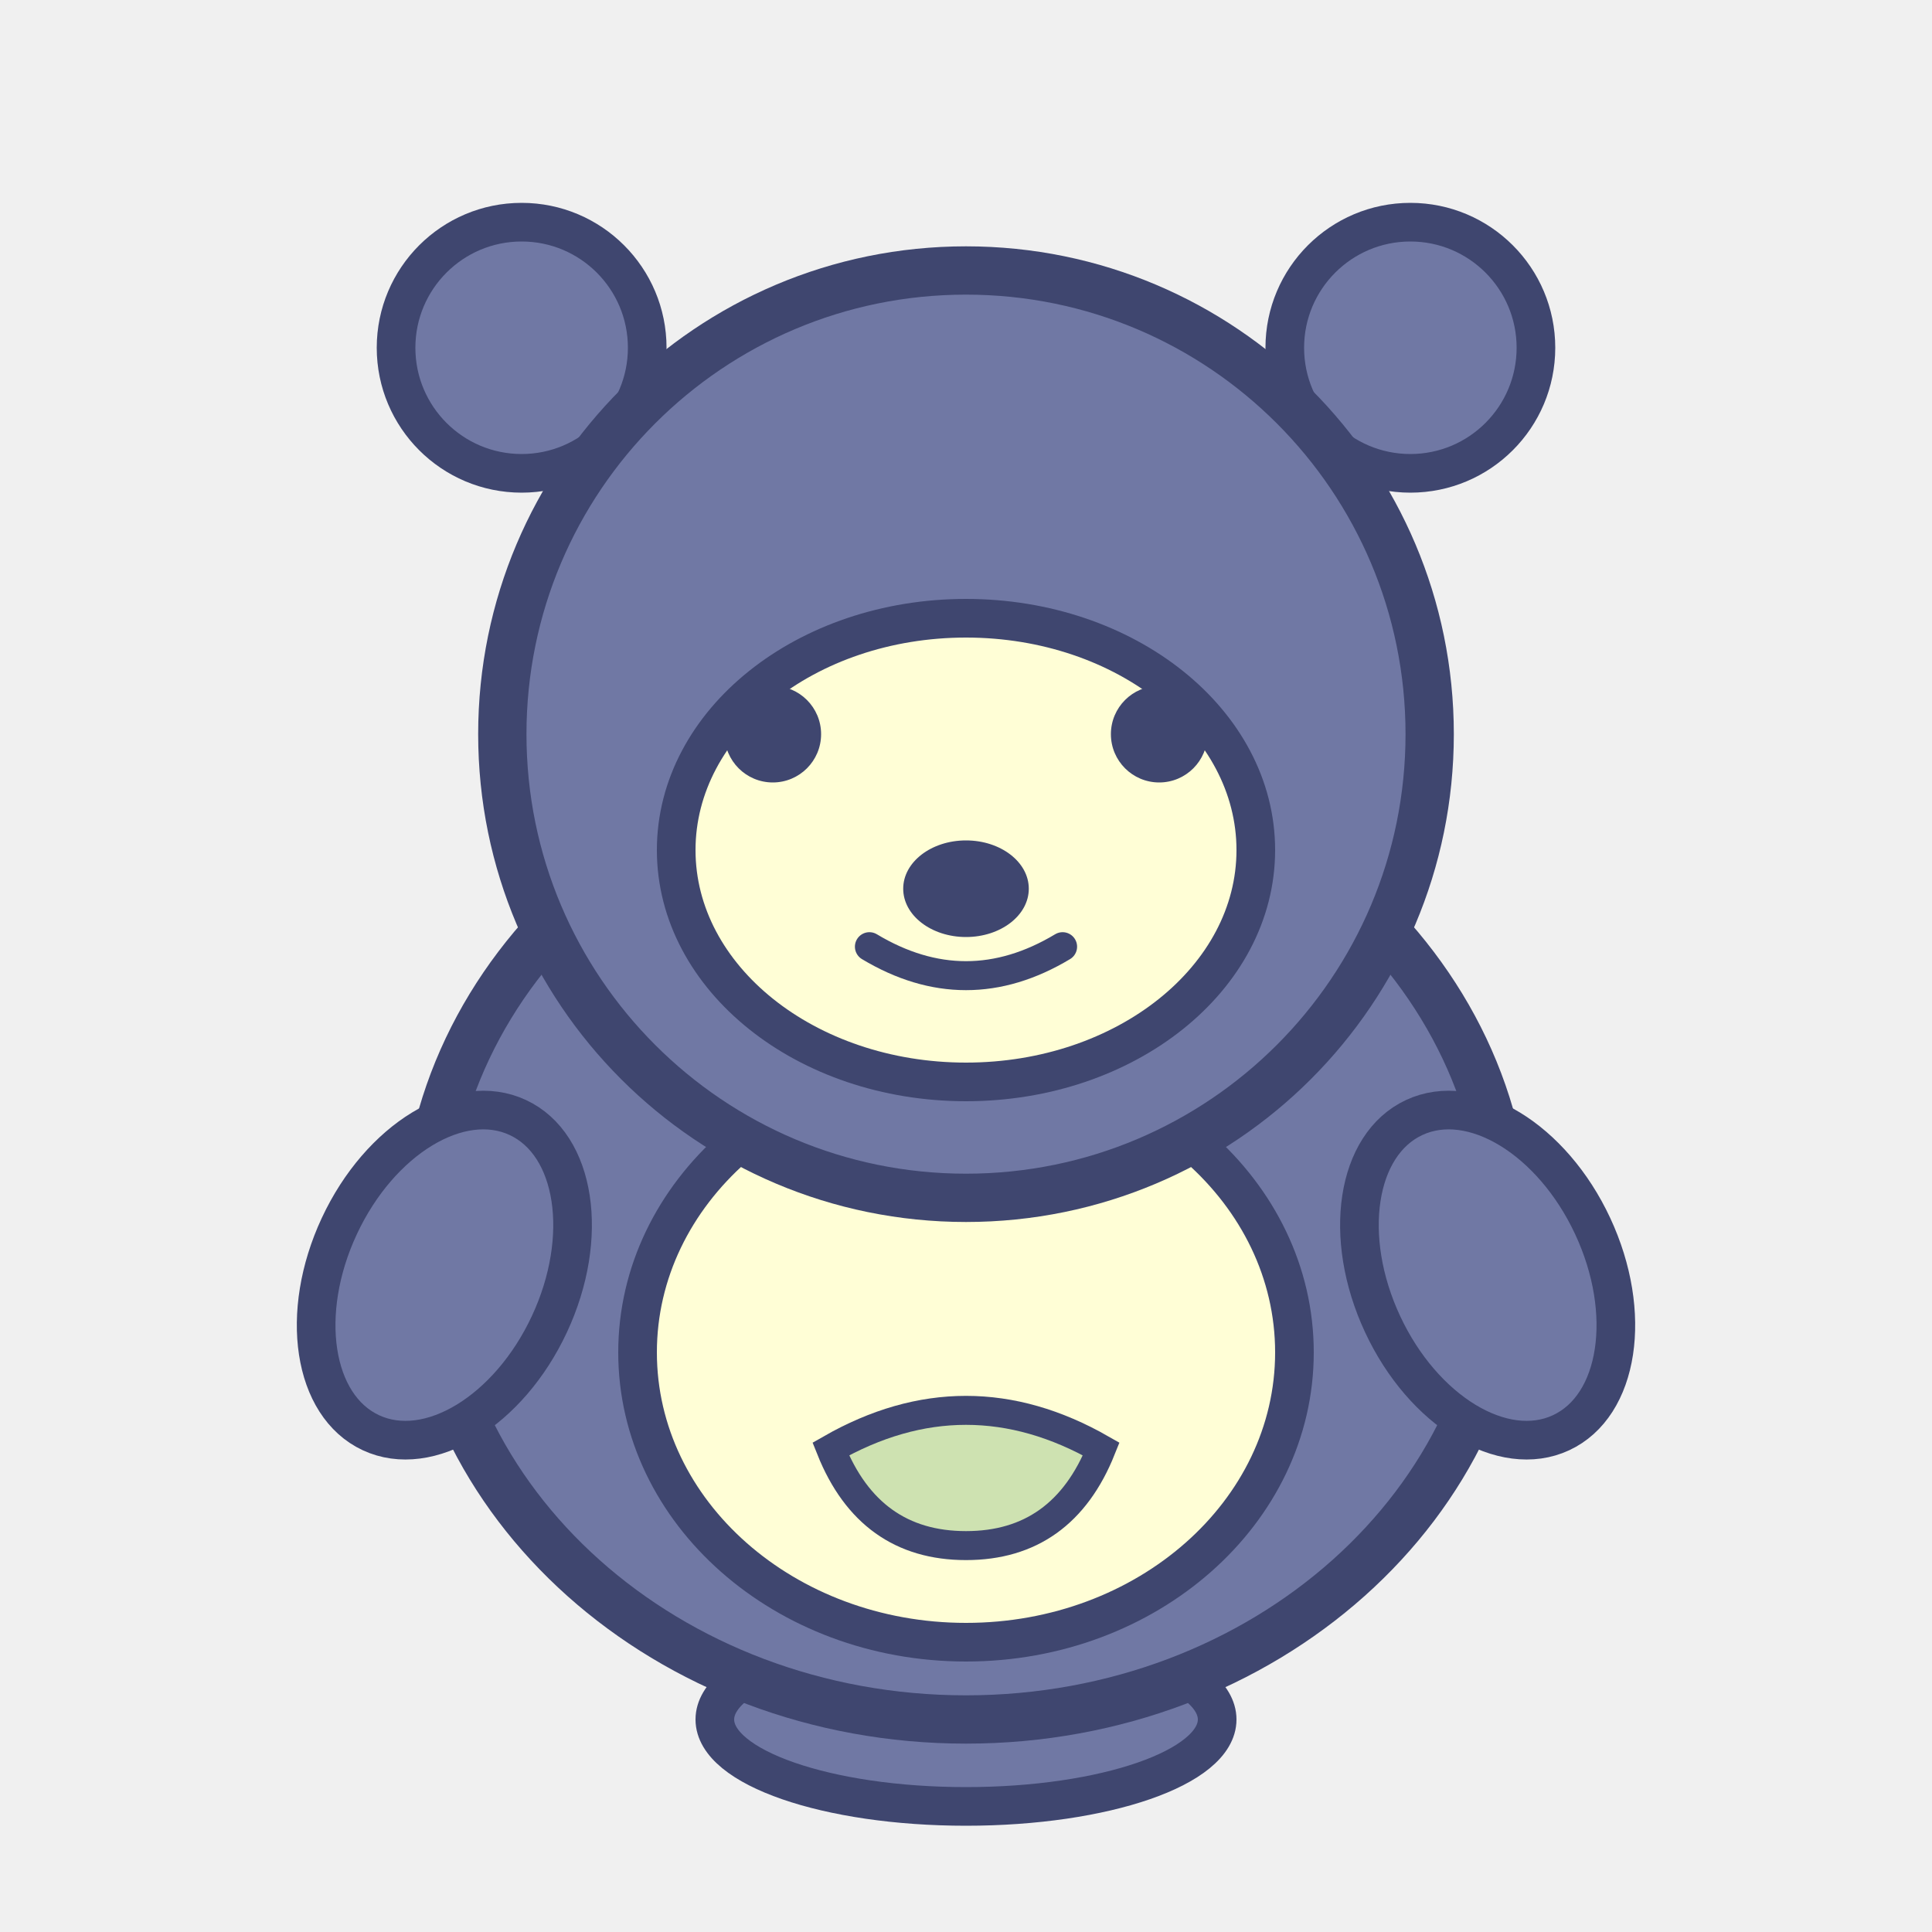
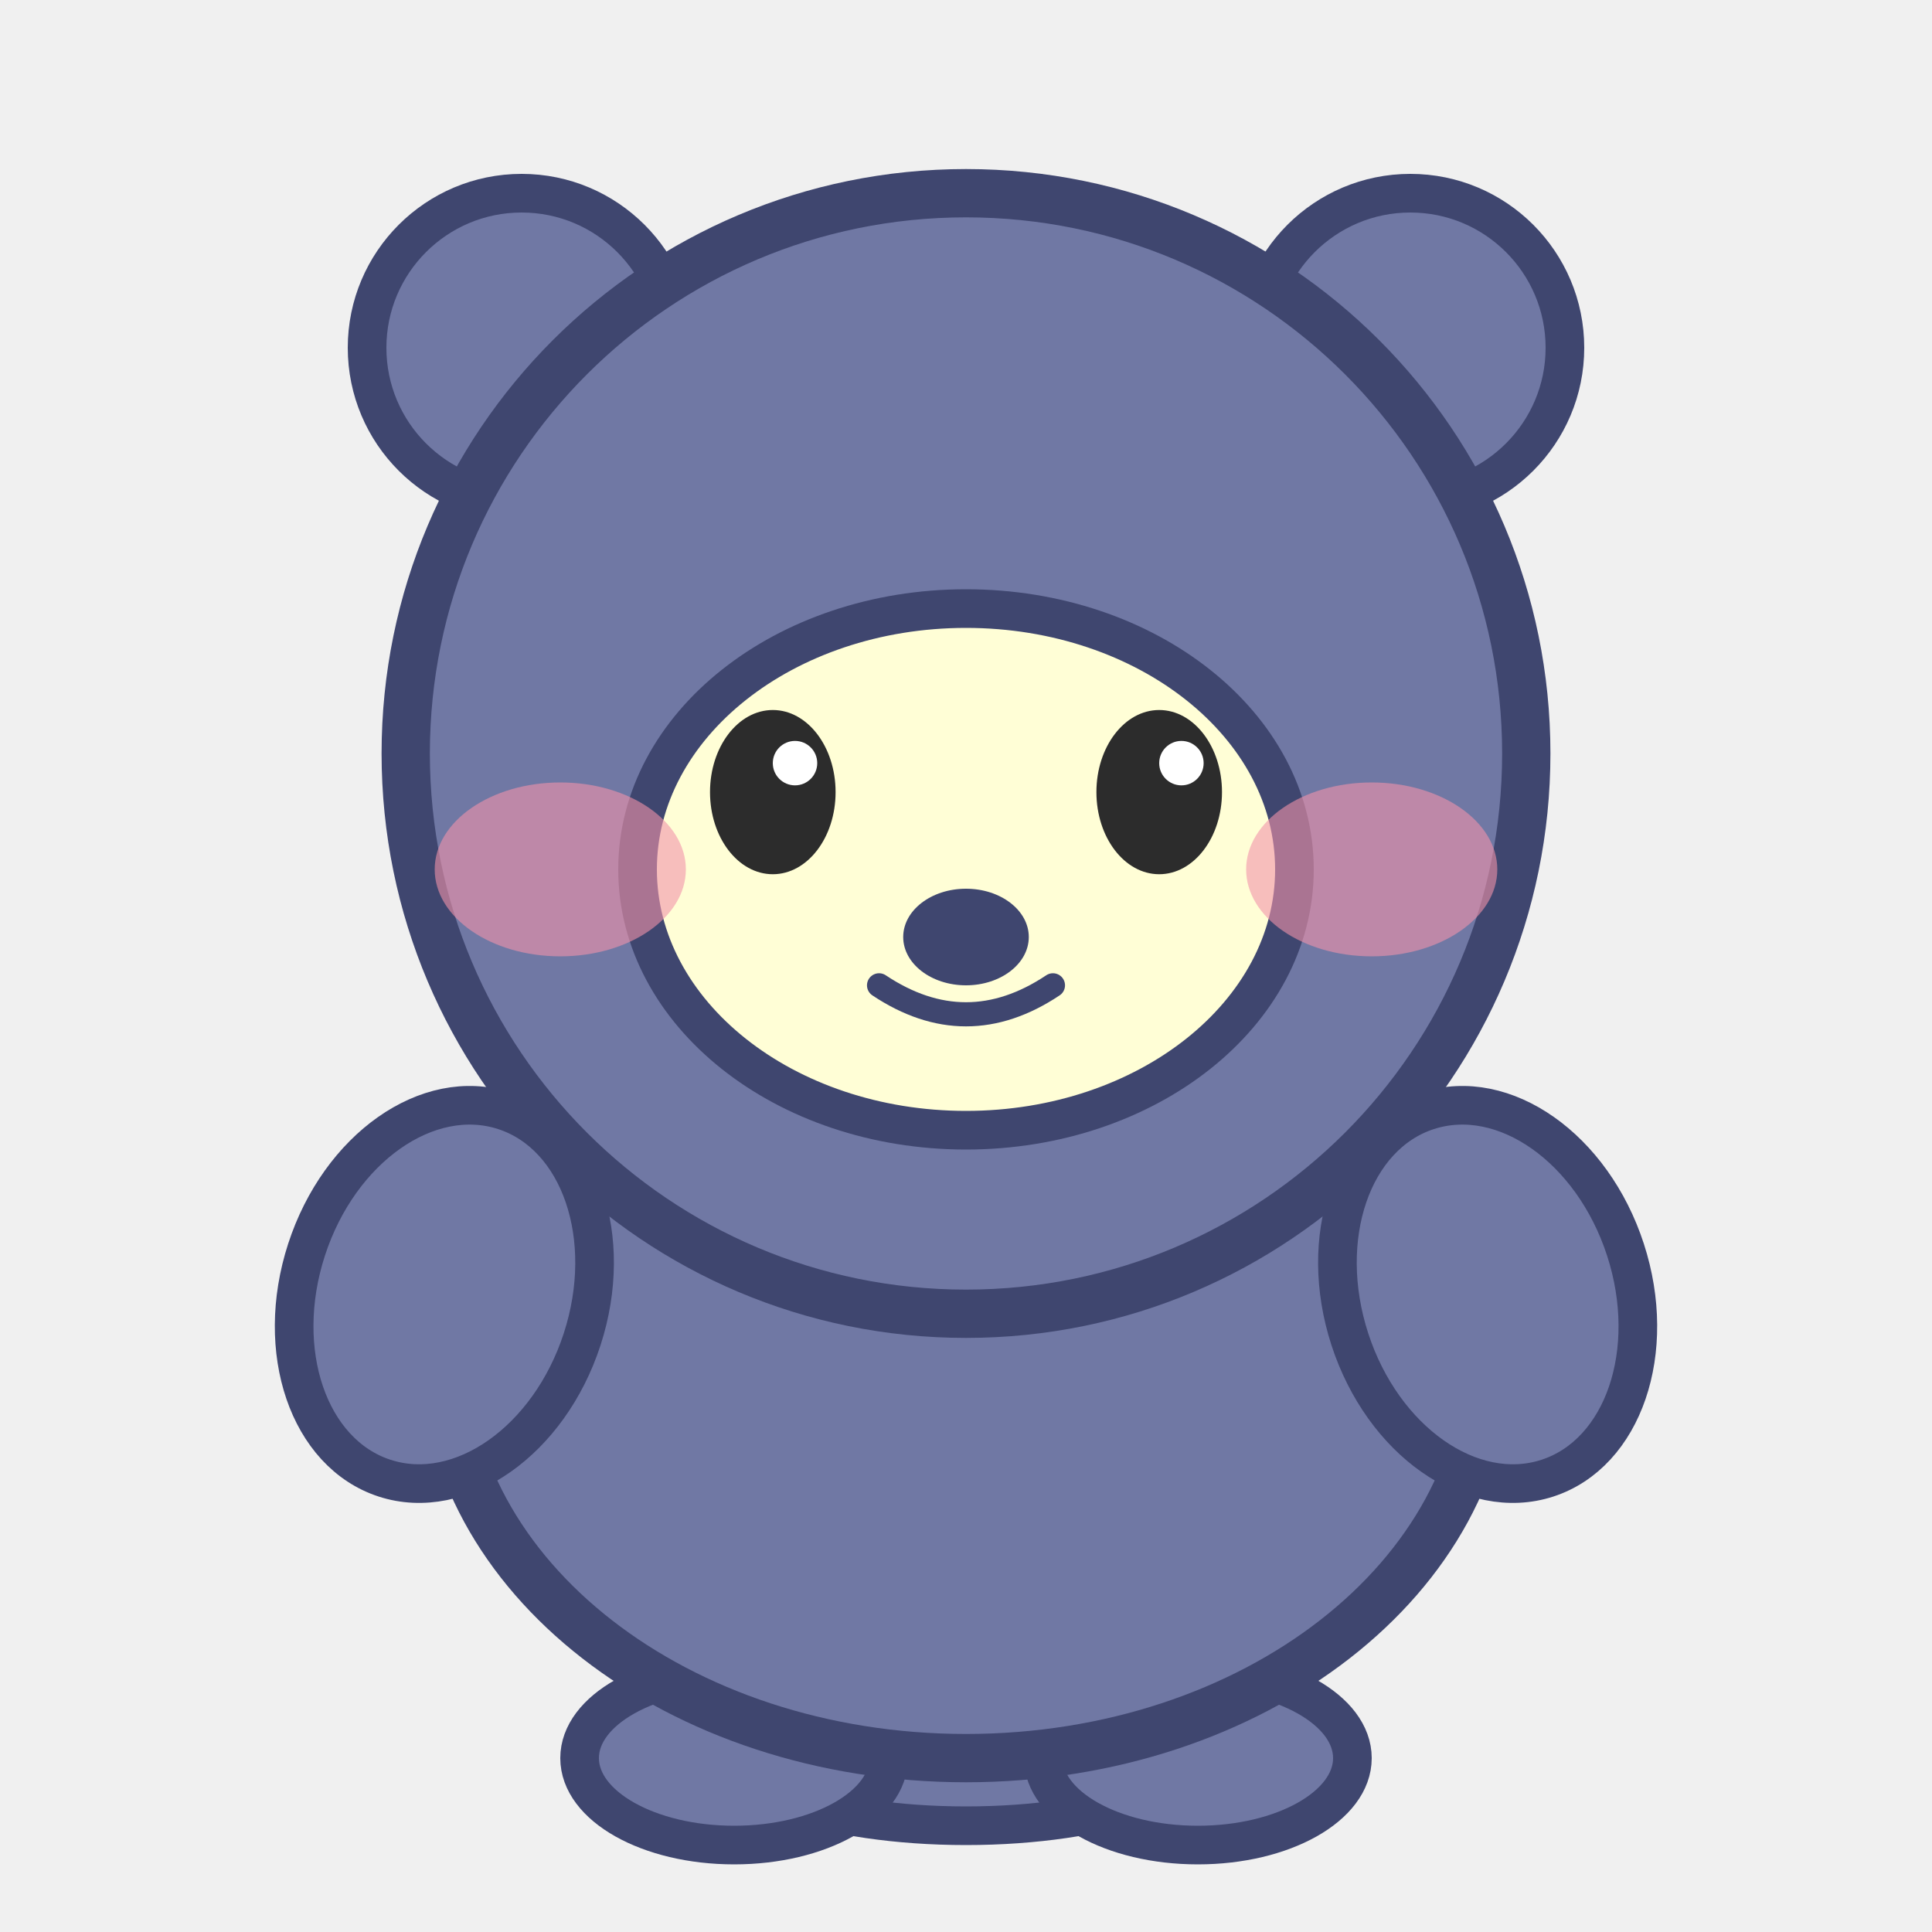
<svg xmlns="http://www.w3.org/2000/svg" viewBox="0 0 200 200">
-   <ellipse cx="100" cy="178" rx="26" ry="9" fill="#7078A4" stroke="#3F466F" stroke-width="4" />
-   <ellipse cx="100" cy="128" rx="56" ry="50" fill="#7078A4" stroke="#3F466F" stroke-width="5" />
-   <ellipse cx="100" cy="140" rx="34" ry="30" fill="#FFFED6" stroke="#3F466F" stroke-width="4" />
-   <ellipse cx="46" cy="132" rx="12" ry="18" fill="#7078A4" stroke="#3F466F" stroke-width="4" transform="rotate(25 46 132)" />
-   <ellipse cx="154" cy="132" rx="12" ry="18" fill="#7078A4" stroke="#3F466F" stroke-width="4" transform="rotate(-25 154 132)" />
-   <path d="M86 150 Q100 142 114 150 Q110 160 100 160 Q90 160 86 150 Z" fill="#CEE2B1" stroke="#3F466F" stroke-width="3" />
-   <circle cx="54" cy="36" r="13" fill="#7078A4" stroke="#3F466F" stroke-width="4" />
-   <circle cx="146" cy="36" r="13" fill="#7078A4" stroke="#3F466F" stroke-width="4" />
-   <circle cx="100" cy="76" r="48" fill="#7078A4" stroke="#3F466F" stroke-width="5" />
-   <ellipse cx="100" cy="88" rx="30" ry="24" fill="#FFFED6" stroke="#3F466F" stroke-width="4" />
-   <circle cx="80" cy="76" r="5" fill="#3F466F" />
-   <circle cx="120" cy="76" r="5" fill="#3F466F" />
-   <ellipse cx="100" cy="92" rx="6.5" ry="5" fill="#3F466F" />
-   <path d="M90 98 Q100 104 110 98" stroke="#3F466F" stroke-width="3" fill="none" stroke-linecap="round" />
+   <ellipse cx="100" cy="180" rx="26" ry="9" fill="#7078A4" stroke="#3F466F" stroke-width="4" />
+   <ellipse cx="76" cy="182" rx="16" ry="9" fill="#7078A4" stroke="#3F466F" stroke-width="4" />
+   <ellipse cx="124" cy="182" rx="16" ry="9" fill="#7078A4" stroke="#3F466F" stroke-width="4" />
+   <ellipse cx="100" cy="140" rx="54" ry="42" fill="#7078A4" stroke="#3F466F" stroke-width="5" />
+   <ellipse cx="46" cy="134" rx="15" ry="20" fill="#7078A4" stroke="#3F466F" stroke-width="4" transform="rotate(18 46 134)" />
+   <ellipse cx="154" cy="134" rx="15" ry="20" fill="#7078A4" stroke="#3F466F" stroke-width="4" transform="rotate(-18 154 134)" />
+   <circle cx="54" cy="36" r="16" fill="#7078A4" stroke="#3F466F" stroke-width="4" />
+   <circle cx="146" cy="36" r="16" fill="#7078A4" stroke="#3F466F" stroke-width="4" />
+   <circle cx="100" cy="78" r="58" fill="#7078A4" stroke="#3F466F" stroke-width="5" />
+   <ellipse cx="100" cy="90" rx="34" ry="27" fill="#FFFED6" stroke="#3F466F" stroke-width="4" />
+   <ellipse cx="58" cy="90" rx="13" ry="9" fill="#F292AA" opacity="0.6" />
+   <ellipse cx="142" cy="90" rx="13" ry="9" fill="#F292AA" opacity="0.6" />
+   <ellipse cx="80" cy="82" rx="6.5" ry="8.5" fill="#2C2C2C" />
+   <ellipse cx="120" cy="82" rx="6.5" ry="8.5" fill="#2C2C2C" />
+   <circle cx="82.3" cy="79" r="2.3" fill="#FFFFFF" />
+   <circle cx="122.3" cy="79" r="2.3" fill="#FFFFFF" />
+   <ellipse cx="100" cy="97" rx="6.5" ry="5" fill="#3F466F" />
+   <path d="M91 102 Q100 108 109 102" stroke="#3F466F" stroke-width="2.5" fill="none" stroke-linecap="round" />
</svg>
